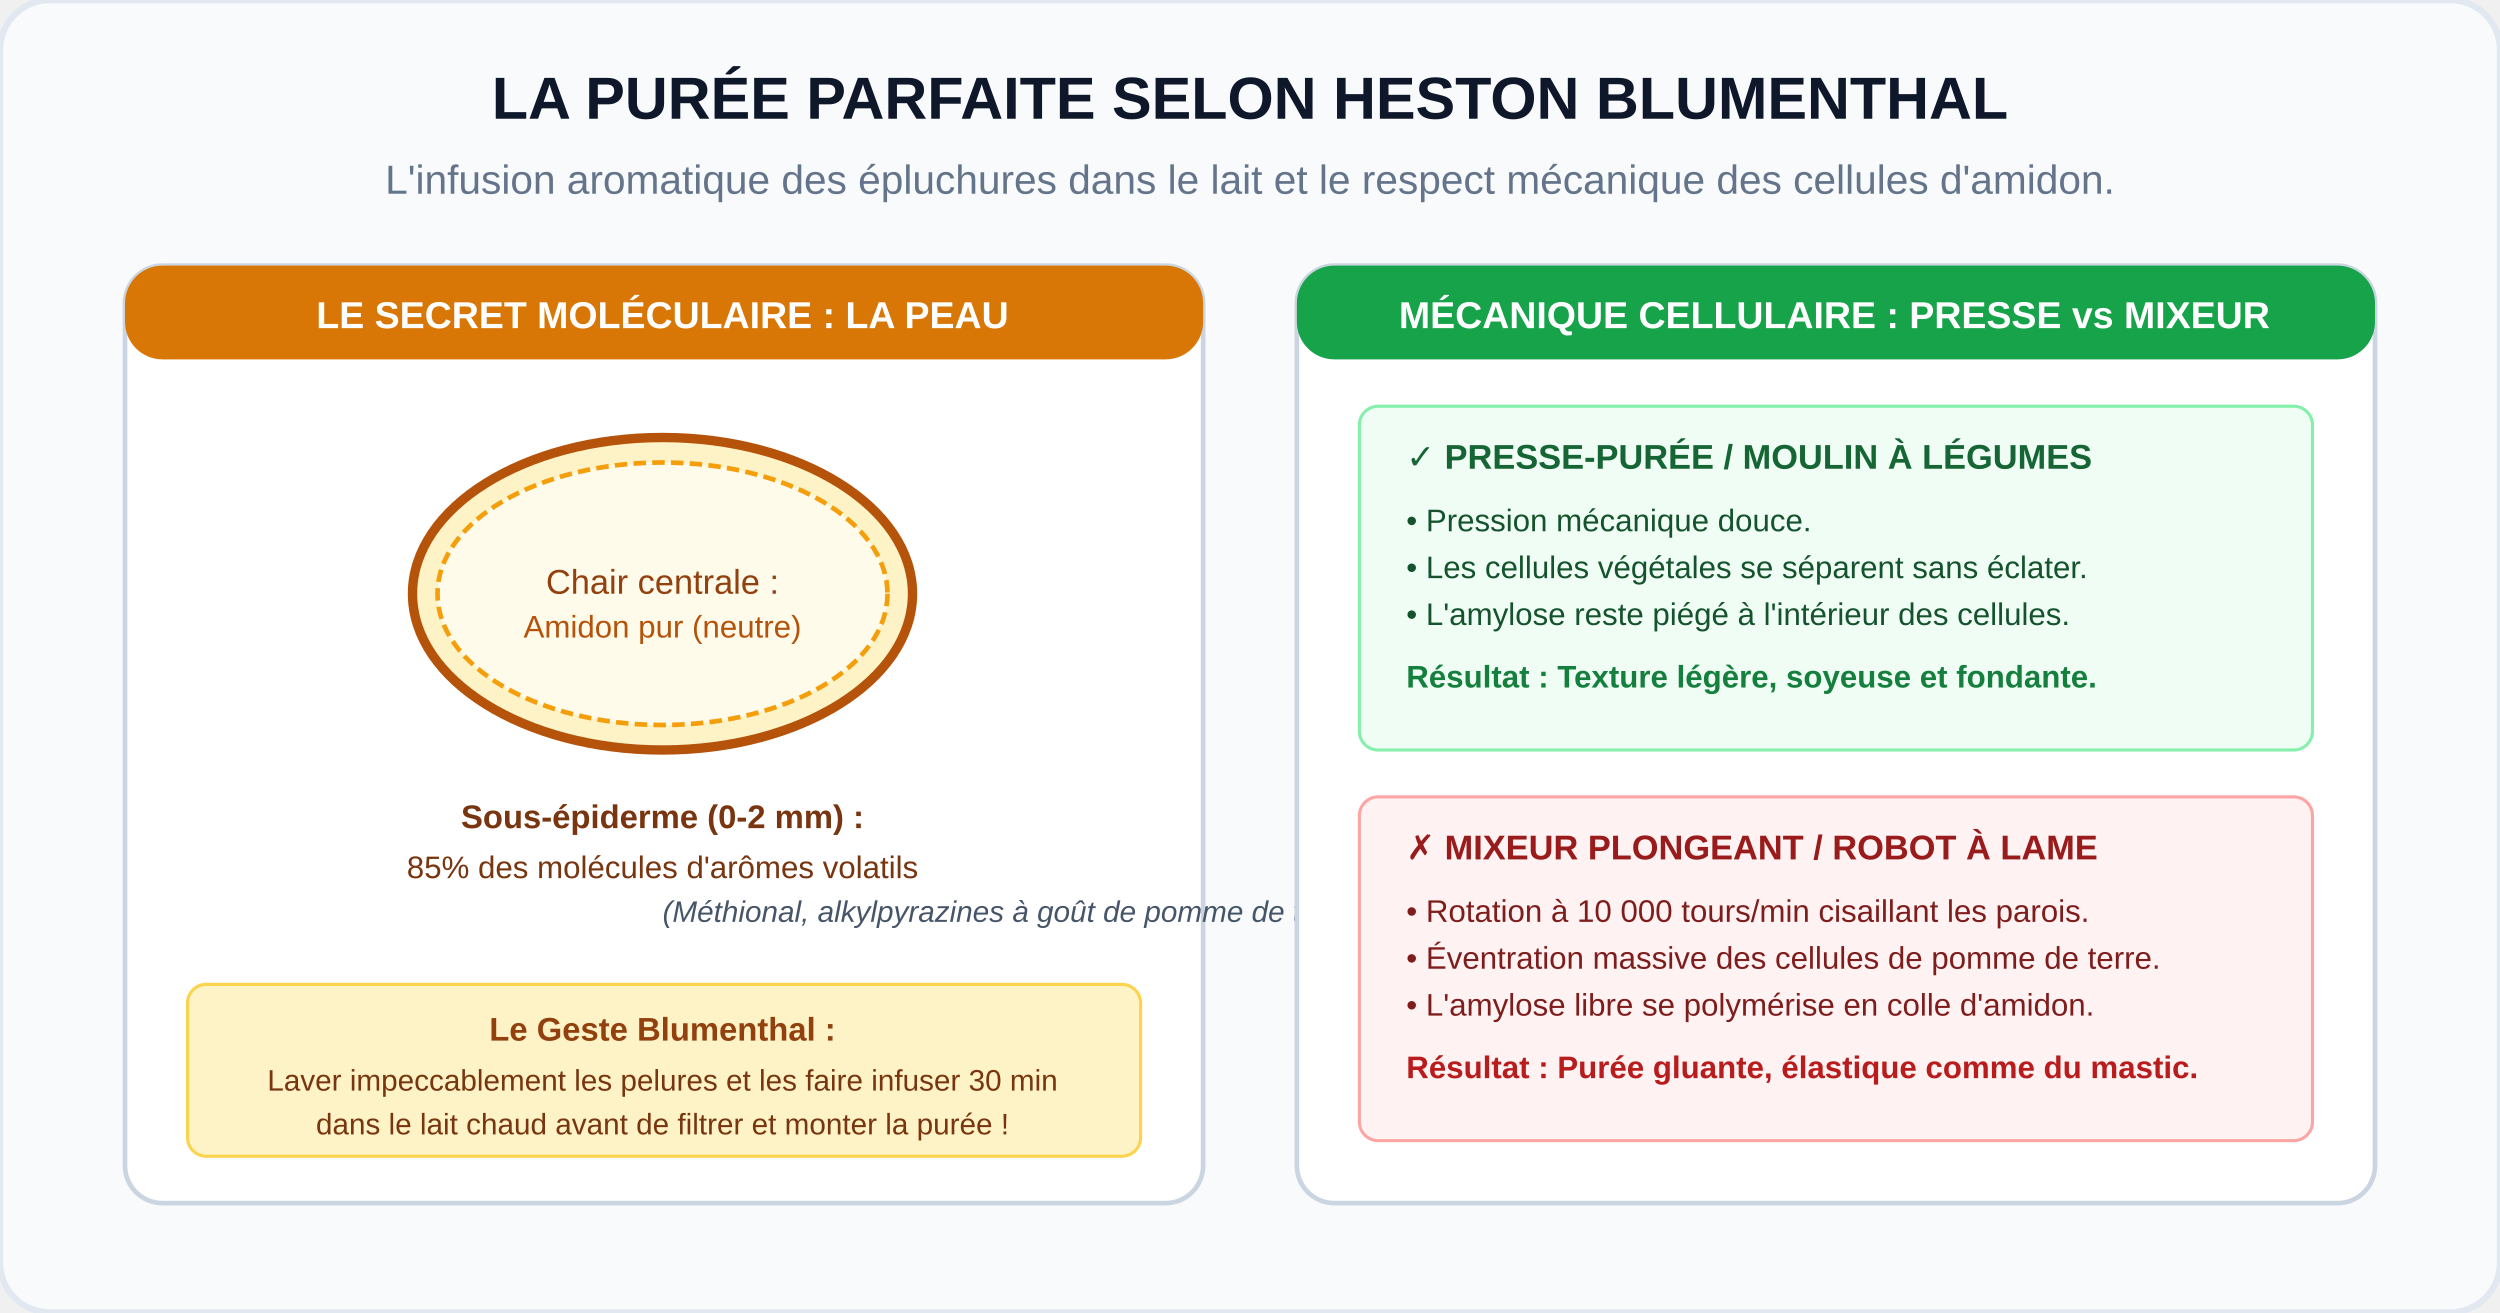
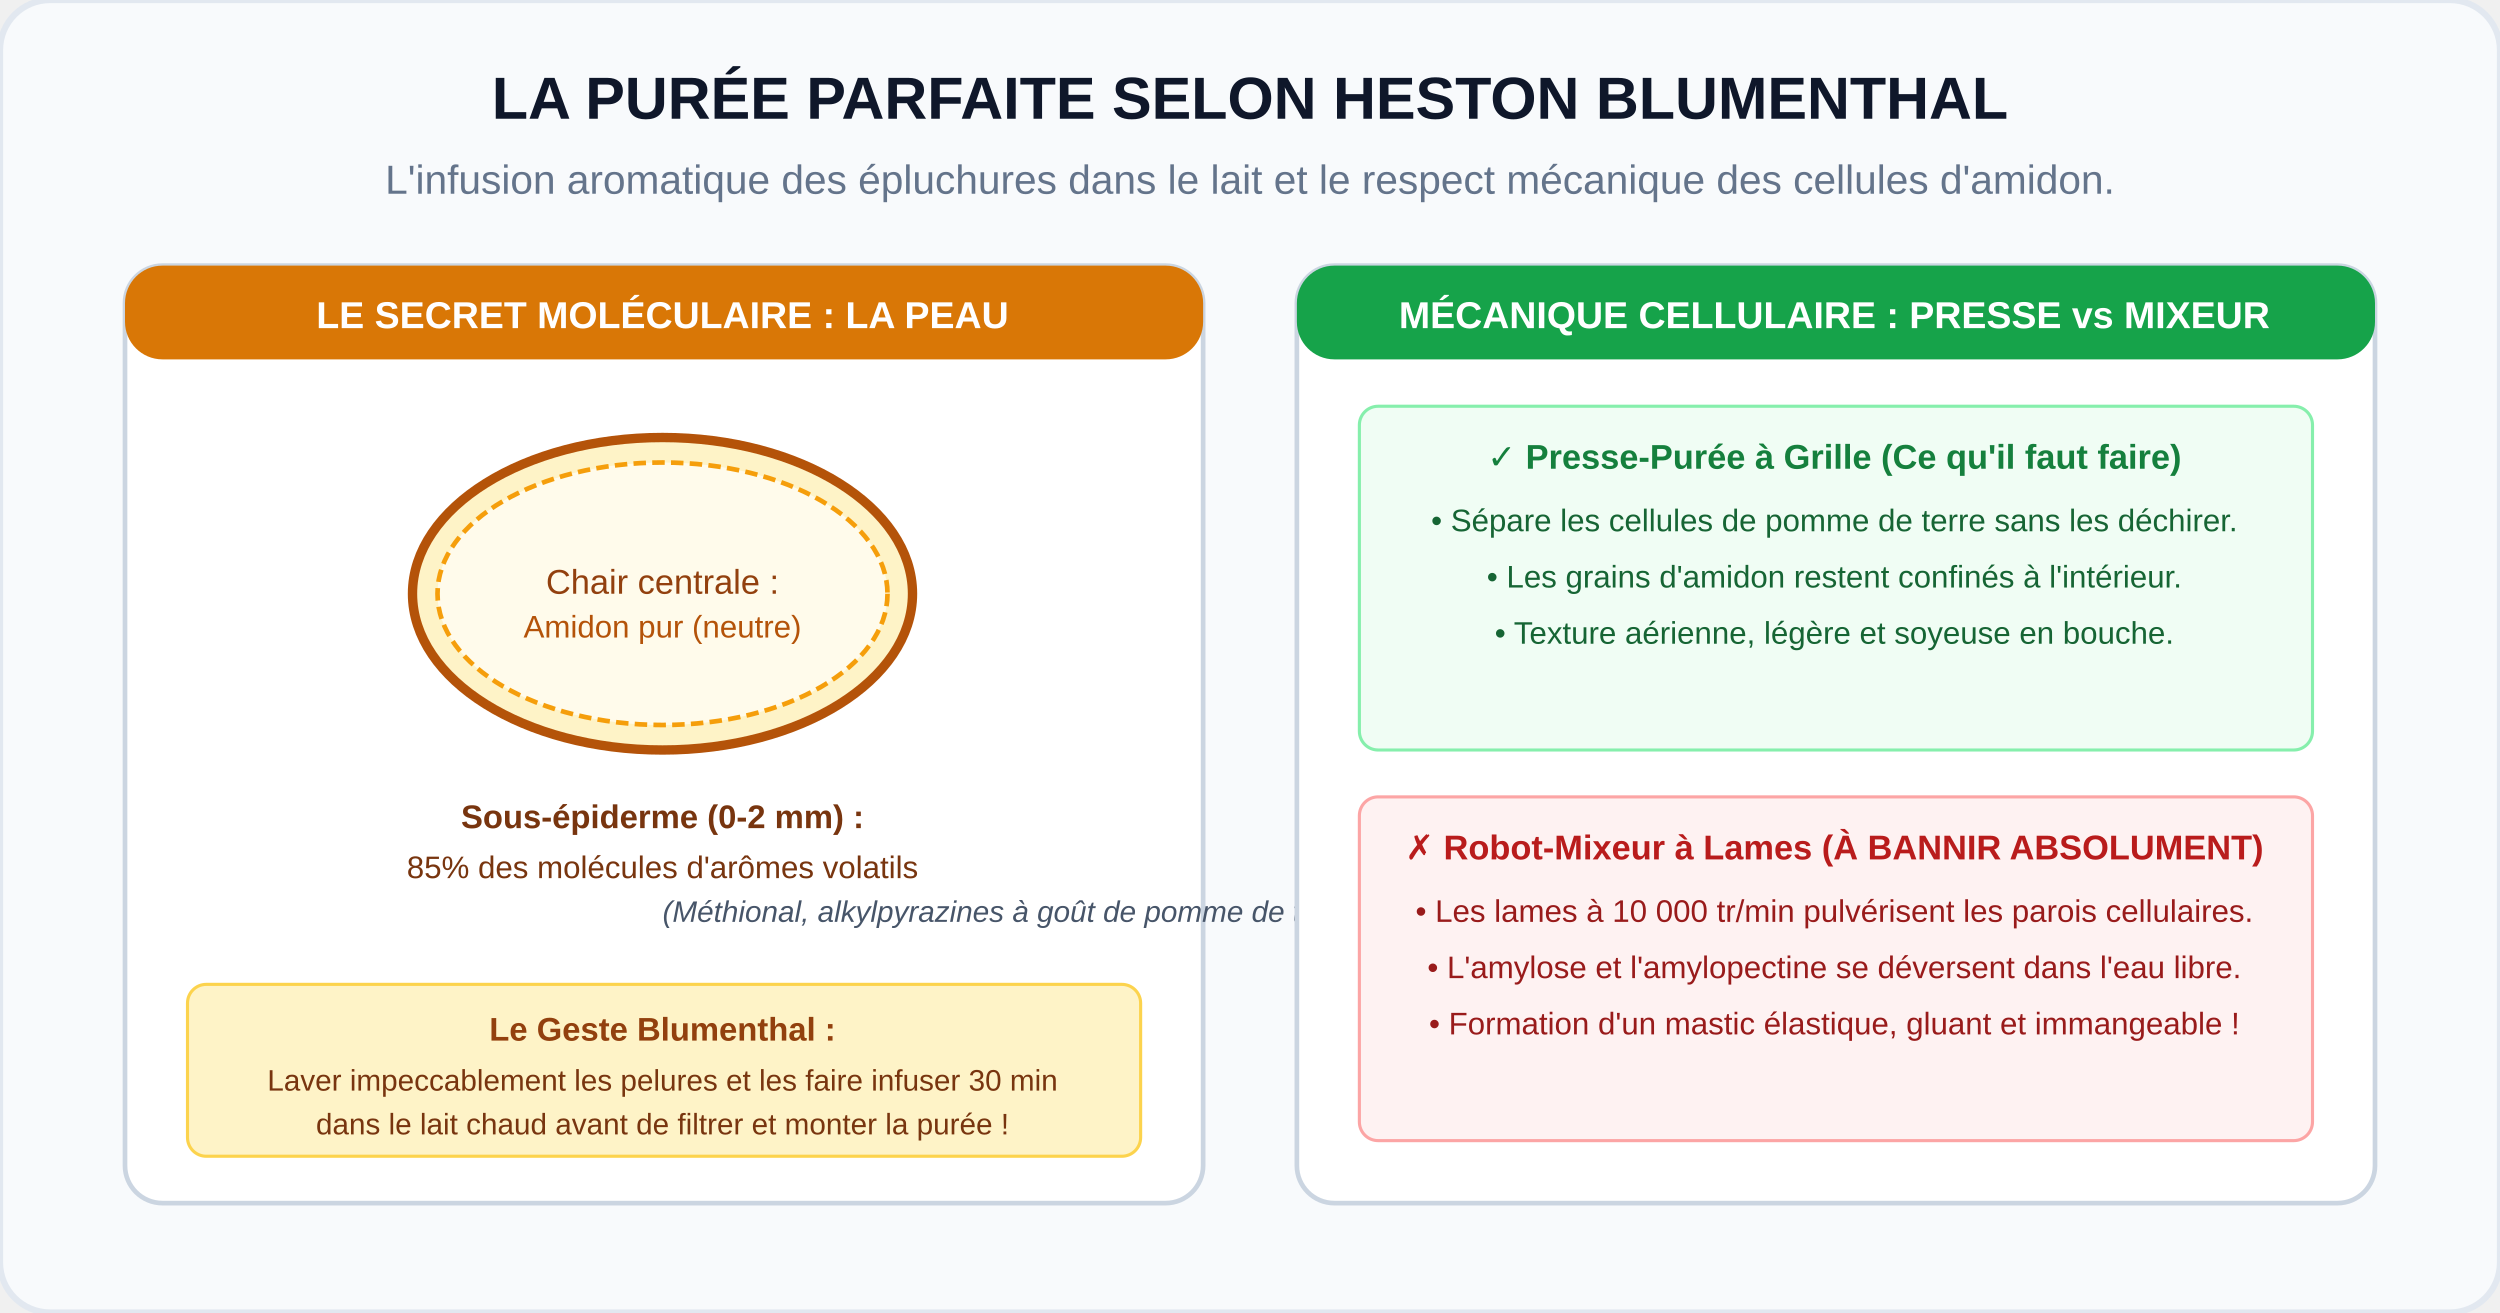
<svg xmlns="http://www.w3.org/2000/svg" viewBox="0 0 800 420" width="100%" height="100%">
  <rect width="800" height="420" rx="16" fill="#f8fafc" stroke="#e2e8f0" stroke-width="2" />
  <text x="400" y="38" font-family="Liberation Sans, Arial, sans-serif" font-size="19" font-weight="bold" fill="#0f172a" text-anchor="middle">LA PURÉE PARFAITE SELON HESTON BLUMENTHAL</text>
  <text x="400" y="62" font-family="Liberation Sans, Arial, sans-serif" font-size="13" fill="#64748b" text-anchor="middle">L'infusion aromatique des épluchures dans le lait et le respect mécanique des cellules d'amidon.</text>
  <g transform="translate(40, 85)">
    <rect width="345" height="300" rx="12" fill="#ffffff" stroke="#cbd5e1" stroke-width="1.5" />
    <rect x="0" y="0" width="345" height="30" rx="12" fill="#d97706" />
    <text x="172" y="20" font-family="Liberation Sans, Arial, sans-serif" font-size="12" font-weight="bold" fill="#ffffff" text-anchor="middle">LE SECRET MOLÉCULAIRE : LA PEAU</text>
    <ellipse cx="172" cy="105" rx="80" ry="50" fill="#fef3c7" stroke="#b45309" stroke-width="3" />
    <ellipse cx="172" cy="105" rx="72" ry="42" fill="#fffbeb" stroke="#f59e0b" stroke-width="1.5" stroke-dasharray="4,2" />
    <text x="172" y="105" font-family="Liberation Sans, Arial, sans-serif" font-size="11" fill="#92400e" text-anchor="middle">Chair centrale :</text>
    <text x="172" y="119" font-family="Liberation Sans, Arial, sans-serif" font-size="10" fill="#b45309" text-anchor="middle">Amidon pur (neutre)</text>
    <text x="172" y="180" font-family="Liberation Sans, Arial, sans-serif" font-size="10.5" font-weight="bold" fill="#78350f" text-anchor="middle">Sous-épiderme (0-2 mm) :</text>
    <text x="172" y="196" font-family="Liberation Sans, Arial, sans-serif" font-size="10" fill="#78350f" text-anchor="middle">85% des molécules d'arômes volatils</text>
    <text x="172" y="210" font-family="Liberation Sans, Arial, sans-serif" font-size="9.5" fill="#475569" font-style="italic">(Méthional, alkylpyrazines à goût de pomme de terre)</text>
    <rect x="20" y="230" width="305" height="55" rx="6" fill="#fef3c7" stroke="#fcd34d" stroke-width="1" />
    <text x="172" y="248" font-family="Liberation Sans, Arial, sans-serif" font-size="10.5" font-weight="bold" fill="#92400e" text-anchor="middle">Le Geste Blumenthal :</text>
    <text x="172" y="264" font-family="Liberation Sans, Arial, sans-serif" font-size="9.5" fill="#78350f" text-anchor="middle">Laver impeccablement les pelures et les faire infuser 30 min</text>
    <text x="172" y="278" font-family="Liberation Sans, Arial, sans-serif" font-size="9.5" fill="#78350f" text-anchor="middle">dans le lait chaud avant de filtrer et monter la purée !</text>
  </g>
  <g transform="translate(415, 85)">
    <rect width="345" height="300" rx="12" fill="#ffffff" stroke="#cbd5e1" stroke-width="1.5" />
    <rect x="0" y="0" width="345" height="30" rx="12" fill="#16a34a" />
    <text x="172" y="20" font-family="Liberation Sans, Arial, sans-serif" font-size="12" font-weight="bold" fill="#ffffff" text-anchor="middle">MÉCANIQUE CELLULAIRE : PRESSE vs MIXEUR</text>
    <rect x="20" y="45" width="305" height="110" rx="6" fill="#f0fdf4" stroke="#86efac" stroke-width="1" />
-     <text x="35" y="65" font-family="Liberation Sans, Arial, sans-serif" font-size="11" font-weight="bold" fill="#166534">✓ PRESSE-PURÉE / MOULIN À LÉGUMES</text>
-     <text x="35" y="85" font-family="Liberation Sans, Arial, sans-serif" font-size="10" fill="#14532d">• Pression mécanique douce.</text>
-     <text x="35" y="100" font-family="Liberation Sans, Arial, sans-serif" font-size="10" fill="#14532d">• Les cellules végétales se séparent sans éclater.</text>
-     <text x="35" y="115" font-family="Liberation Sans, Arial, sans-serif" font-size="10" fill="#14532d">• L'amylose reste piégé à l'intérieur des cellules.</text>
-     <text x="35" y="135" font-family="Liberation Sans, Arial, sans-serif" font-size="10" font-weight="bold" fill="#15803d">Résultat : Texture légère, soyeuse et fondante.</text>
+     <text x="172" y="65" font-family="Liberation Sans, Arial, sans-serif" font-size="11" font-weight="bold" fill="#15803d" text-anchor="middle">✓ Presse-Purée à Grille (Ce qu'il faut faire)</text>
+     <text x="172" y="85" font-family="Liberation Sans, Arial, sans-serif" font-size="10" fill="#166534" text-anchor="middle">• Sépare les cellules de pomme de terre sans les déchirer.</text>
+     <text x="172" y="103" font-family="Liberation Sans, Arial, sans-serif" font-size="10" fill="#166534" text-anchor="middle">• Les grains d'amidon restent confinés à l'intérieur.</text>
+     <text x="172" y="121" font-family="Liberation Sans, Arial, sans-serif" font-size="10" fill="#166534" text-anchor="middle">• Texture aérienne, légère et soyeuse en bouche.</text>
    <rect x="20" y="170" width="305" height="110" rx="6" fill="#fef2f2" stroke="#fca5a5" stroke-width="1" />
-     <text x="35" y="190" font-family="Liberation Sans, Arial, sans-serif" font-size="11" font-weight="bold" fill="#991b1b">✗ MIXEUR PLONGEANT / ROBOT À LAME</text>
-     <text x="35" y="210" font-family="Liberation Sans, Arial, sans-serif" font-size="10" fill="#7f1d1d">• Rotation à 10 000 tours/min cisaillant les parois.</text>
-     <text x="35" y="225" font-family="Liberation Sans, Arial, sans-serif" font-size="10" fill="#7f1d1d">• Éventration massive des cellules de pomme de terre.</text>
-     <text x="35" y="240" font-family="Liberation Sans, Arial, sans-serif" font-size="10" fill="#7f1d1d">• L'amylose libre se polymérise en colle d'amidon.</text>
-     <text x="35" y="260" font-family="Liberation Sans, Arial, sans-serif" font-size="10" font-weight="bold" fill="#b91c1c">Résultat : Purée gluante, élastique comme du mastic.</text>
+     <text x="172" y="190" font-family="Liberation Sans, Arial, sans-serif" font-size="11" font-weight="bold" fill="#b91c1c" text-anchor="middle">✗ Robot-Mixeur à Lames (À BANNIR ABSOLUMENT)</text>
+     <text x="172" y="210" font-family="Liberation Sans, Arial, sans-serif" font-size="10" fill="#991b1b" text-anchor="middle">• Les lames à 10 000 tr/min pulvérisent les parois cellulaires.</text>
+     <text x="172" y="228" font-family="Liberation Sans, Arial, sans-serif" font-size="10" fill="#991b1b" text-anchor="middle">• L'amylose et l'amylopectine se déversent dans l'eau libre.</text>
+     <text x="172" y="246" font-family="Liberation Sans, Arial, sans-serif" font-size="10" fill="#991b1b" text-anchor="middle">• Formation d'un mastic élastique, gluant et immangeable !</text>
  </g>
</svg>
